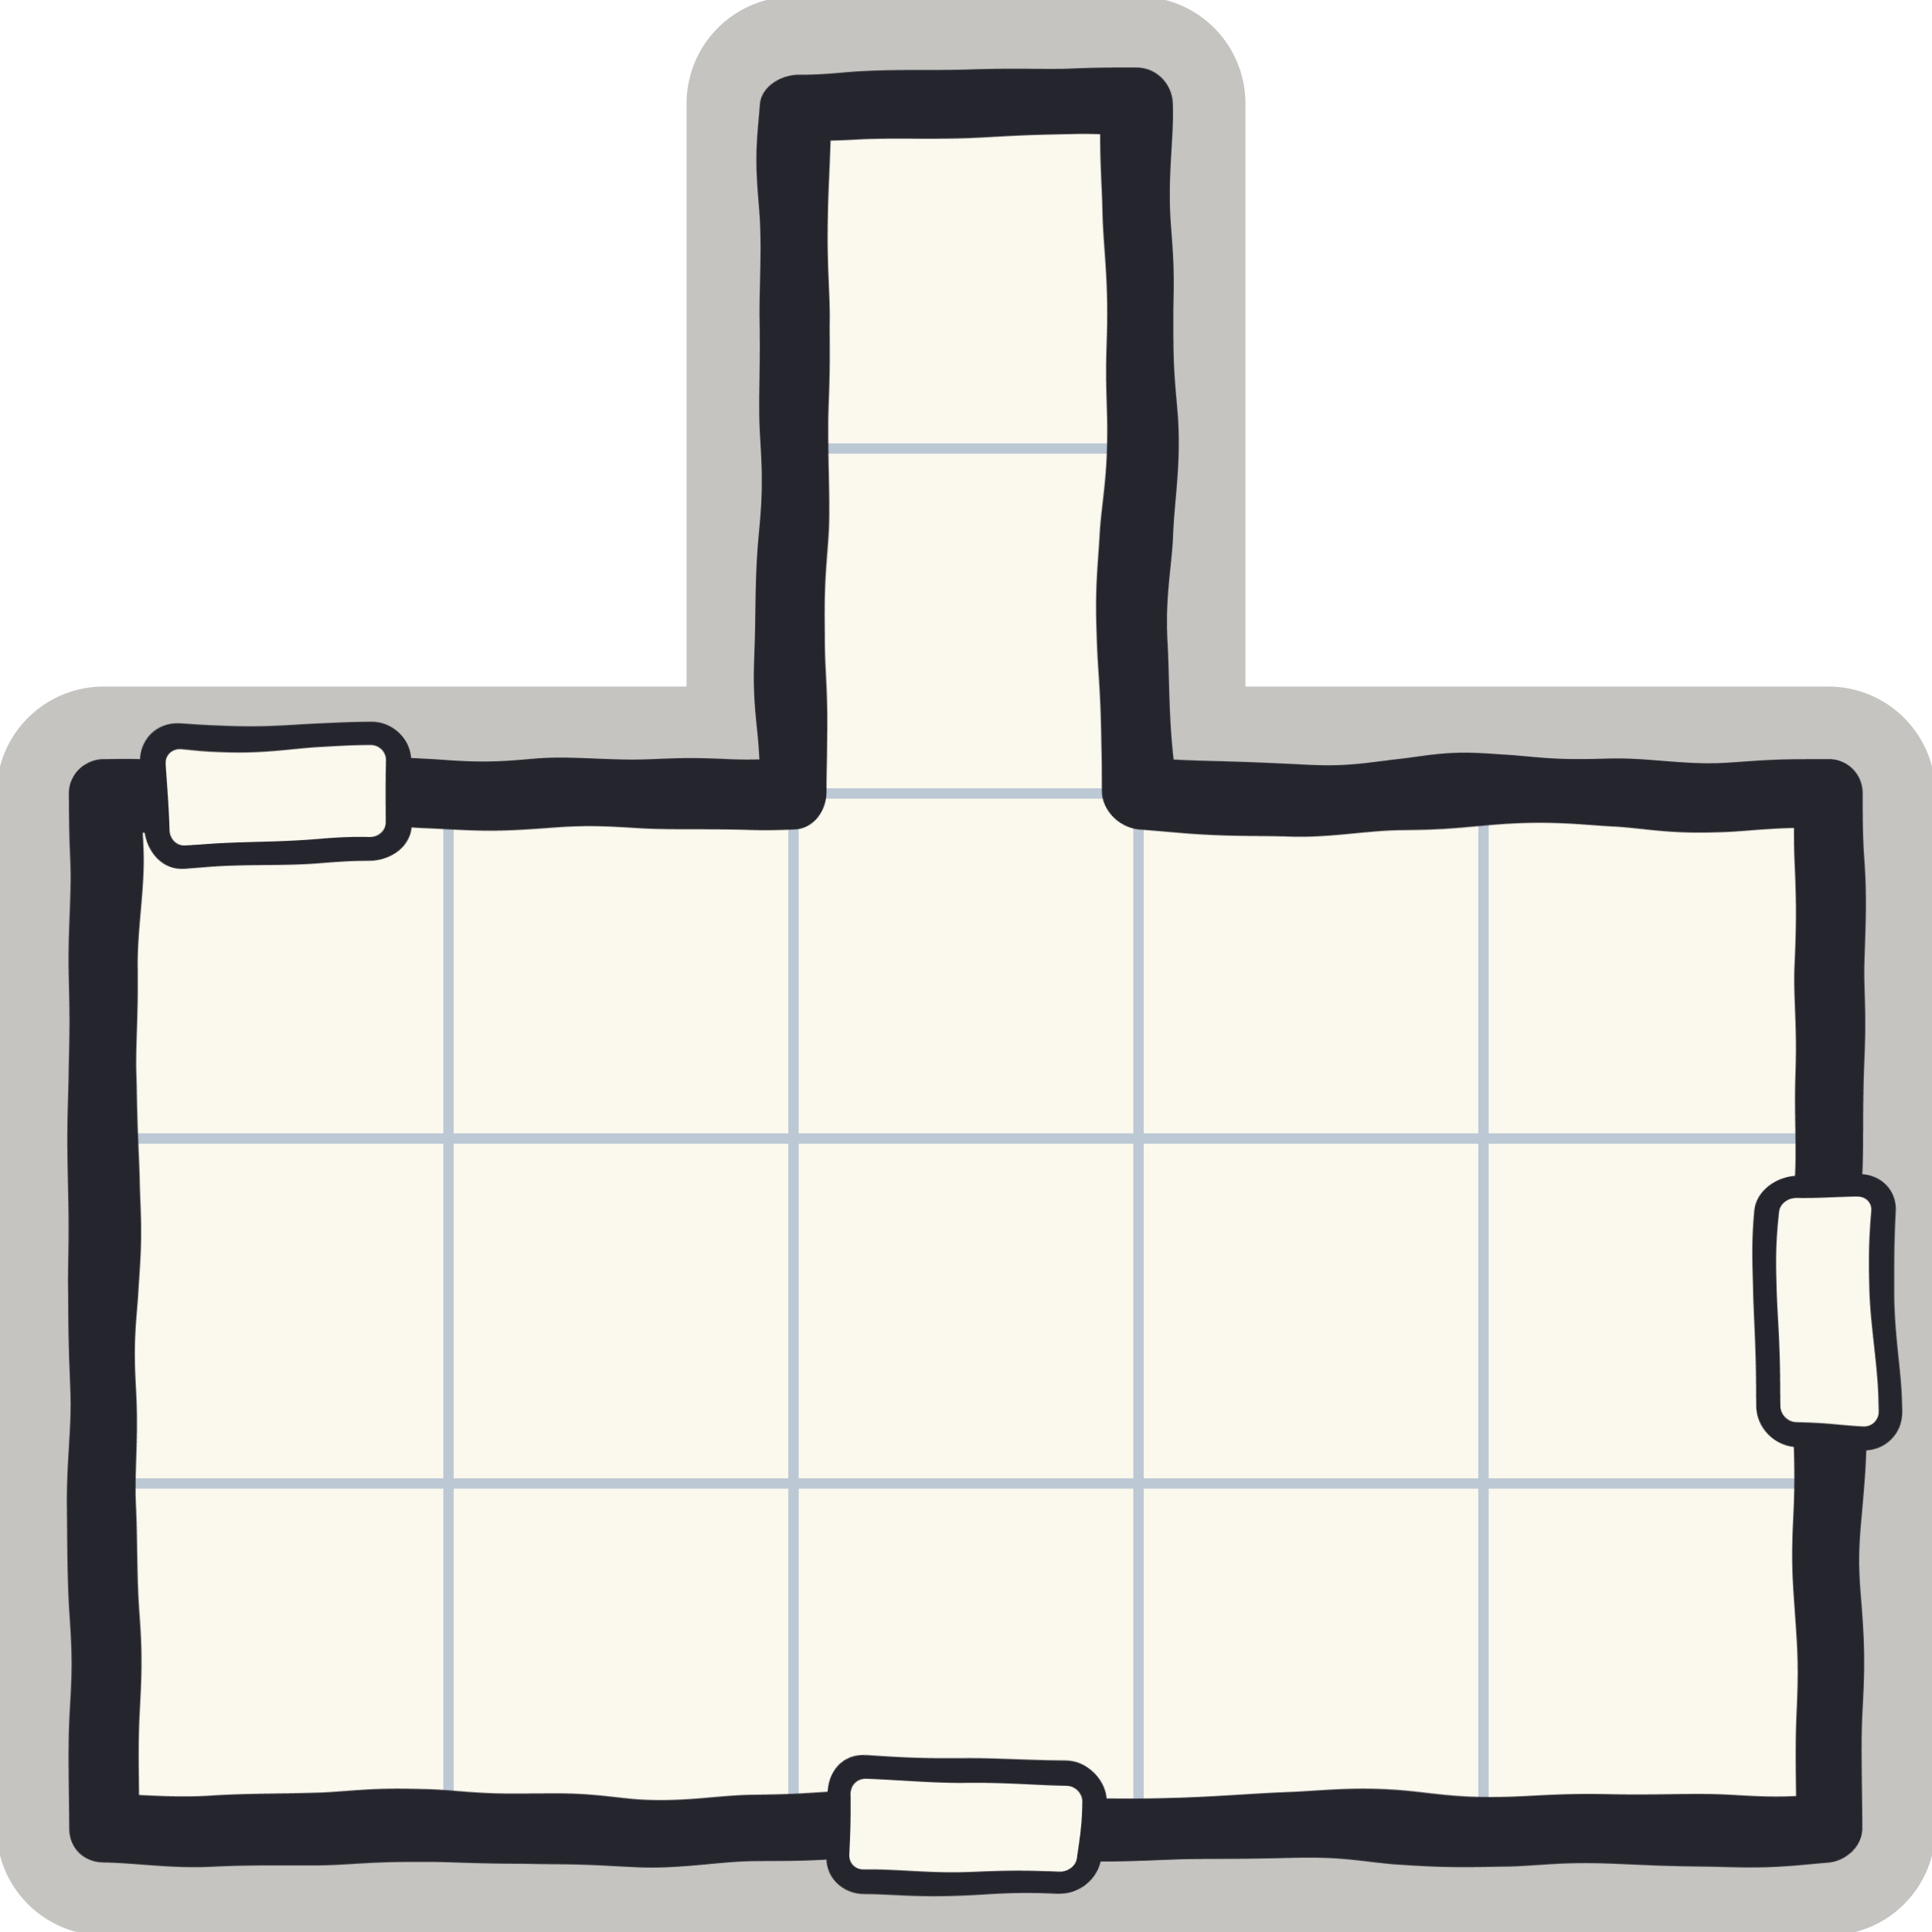
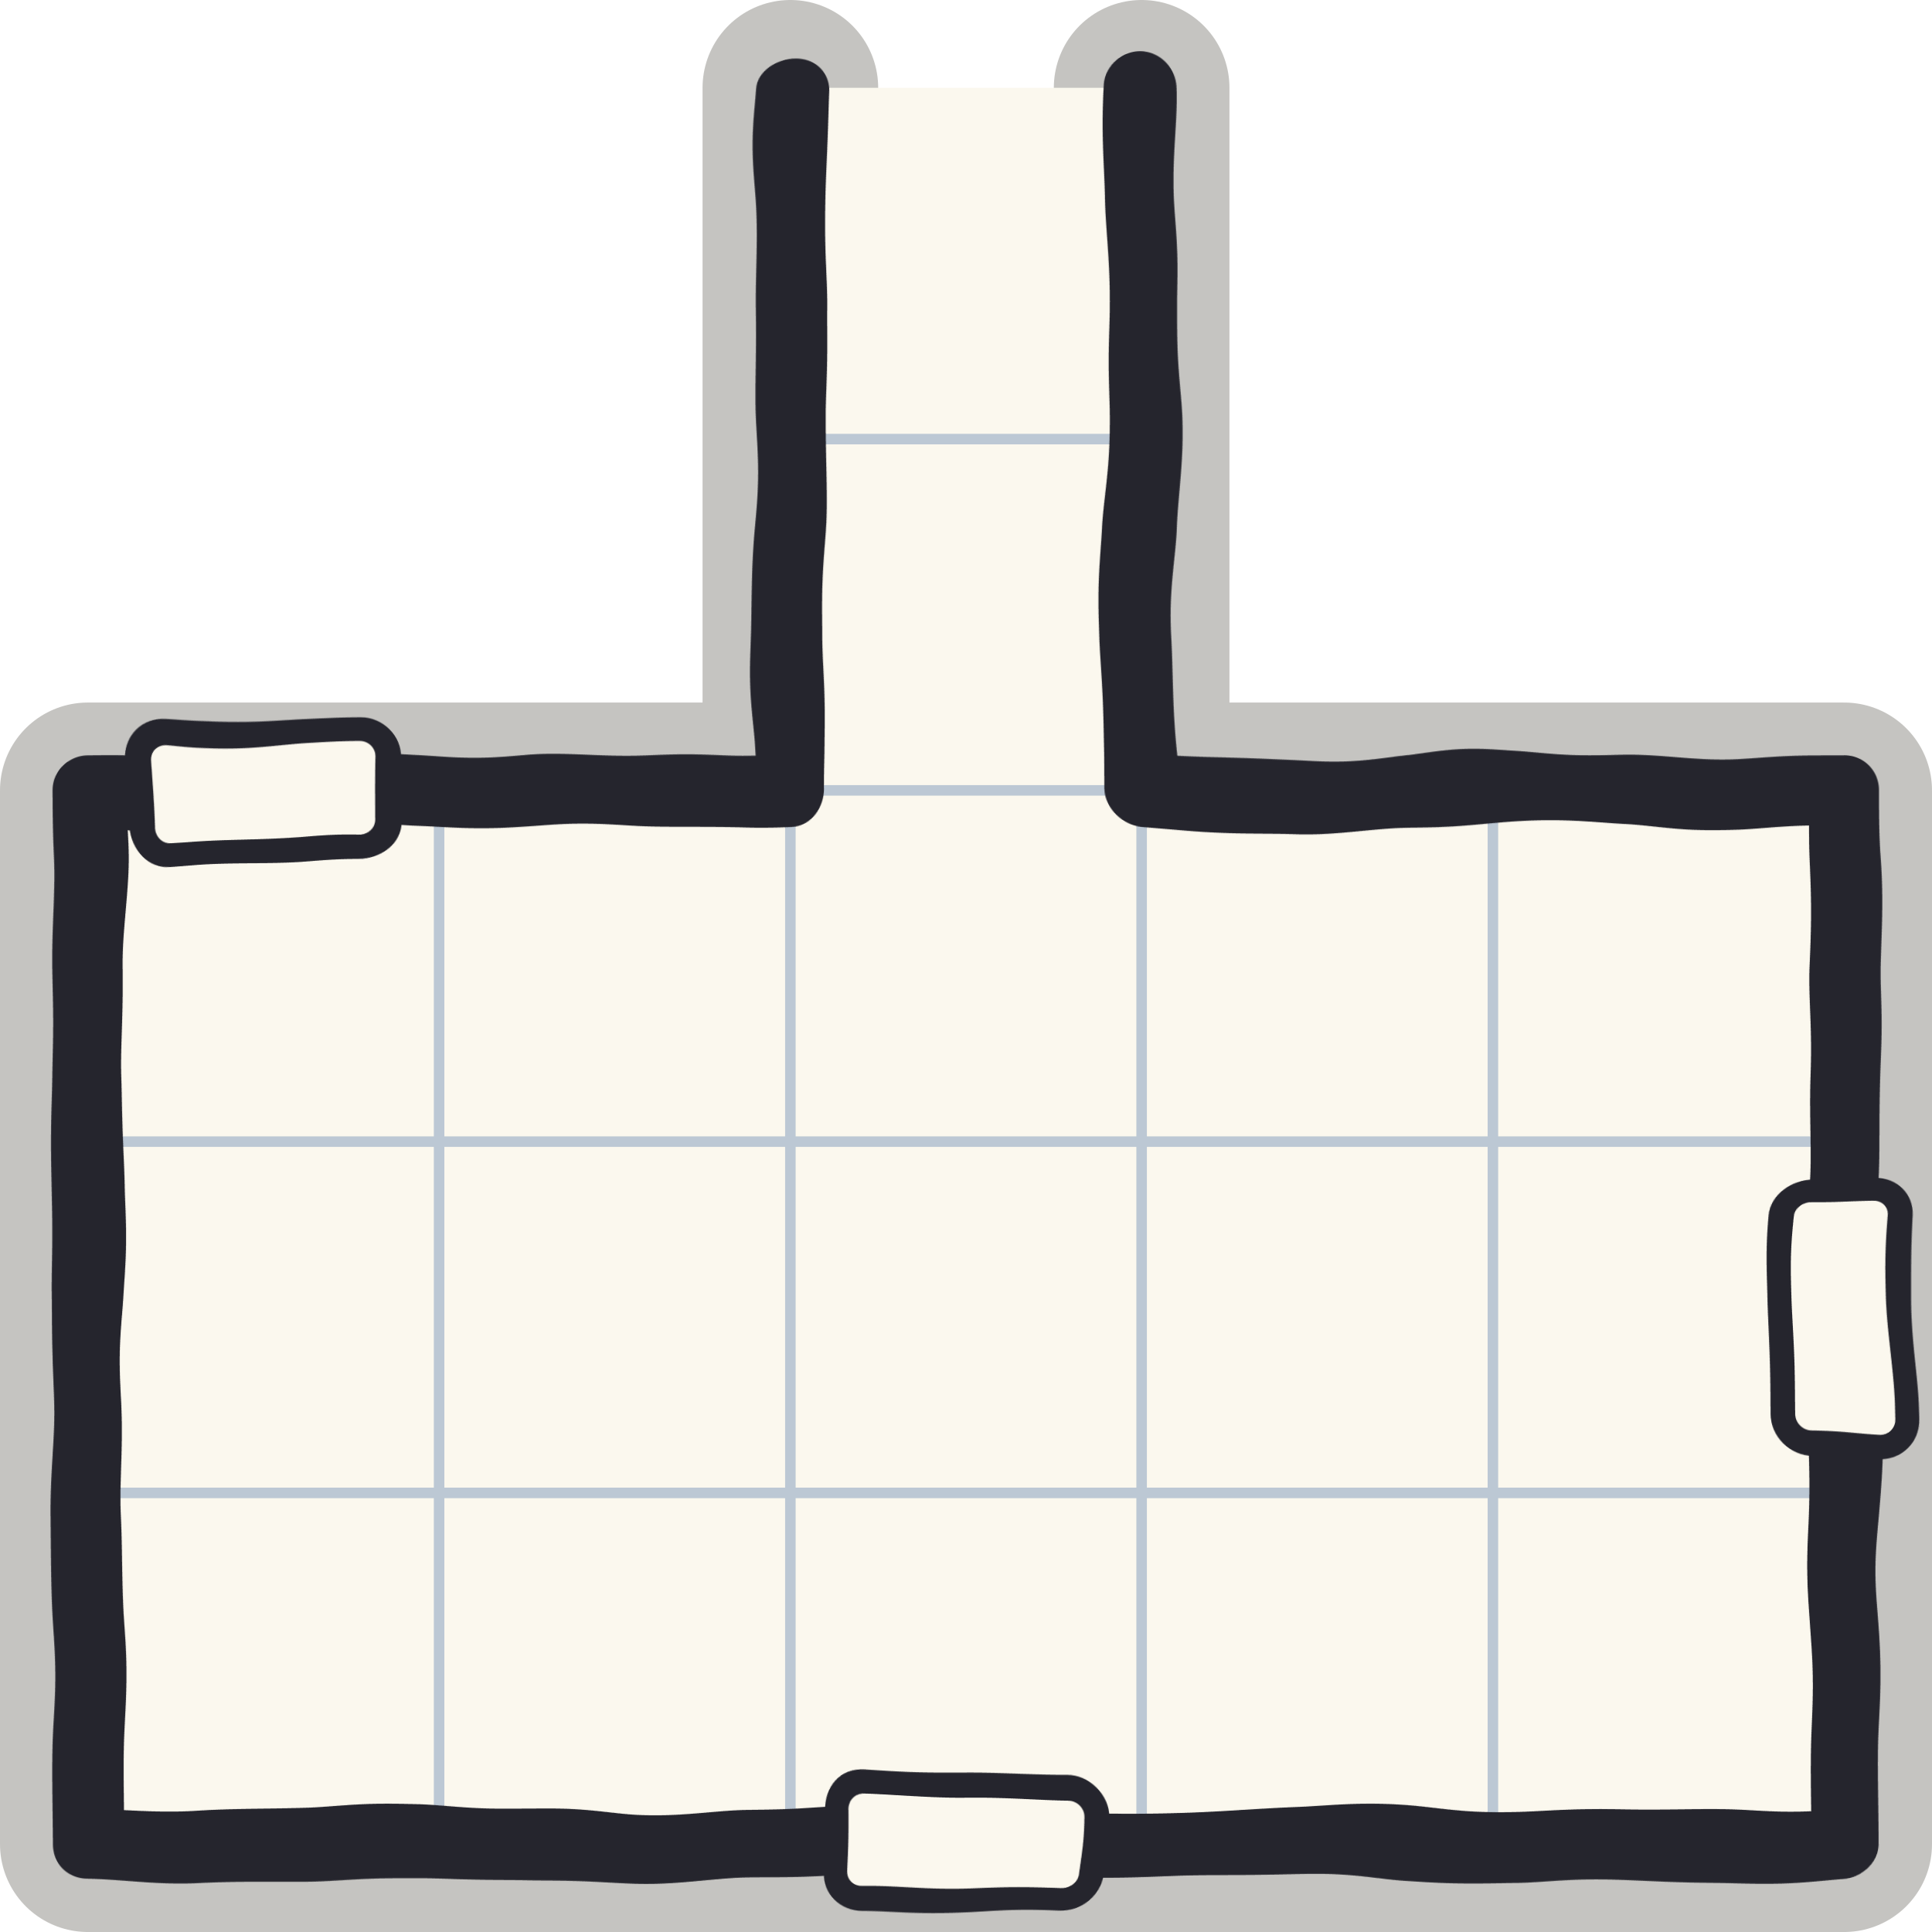
- <svg xmlns="http://www.w3.org/2000/svg" width="716.8" height="716.8" viewBox="-0.3 -0.3 5.6 5.6">
+ <svg xmlns="http://www.w3.org/2000/svg" width="704" height="704" viewBox="-0.25 -0.25 5.5 5.5">
  <defs>
    <filter id="m" x="-5%" y="-5%" width="110%" height="110%">
      <feTurbulence type="fractalNoise" baseFrequency="1.6" numOctaves="2" seed="2" result="n" />
      <feDisplacementMap in="SourceGraphic" in2="n" scale="0.07" />
    </filter>
  </defs>
-   <path d="M4 5L5 5 M5 4L5 5 M2 5L3 5 M1 2L2 2 M0 5L1 5 M0 4L0 5 M2 1L2 2 M3 1L3 2 M3 5L4 5 M5 3L5 4 M0 3L0 4 M2 0L3 0 M2 0L2 1 M3 0L3 1 M1 5L2 5 M4 2L5 2 M5 2L5 3 M0 2L1 2 M0 2L0 3 M3 2L4 2" fill="none" stroke="#8d8a84" stroke-opacity=".5" stroke-width=".62" stroke-linecap="round" stroke-linejoin="round" />
+   <path d="M4 5L5 5 M5 4L5 5 M2 5L3 5 M1 2L2 2 M0 5L1 5 M0 4L0 5 M2 1L2 2 M3 1L3 2 M3 5L4 5 M5 3L5 4 M0 3L0 4 M2 0L2 1 M3 0L3 1 M1 5L2 5 M4 2L5 2 M5 2L5 3 M0 2L1 2 M0 2L0 3 M3 2L4 2" fill="none" stroke="#8d8a84" stroke-opacity=".5" stroke-width=".5" stroke-linecap="round" stroke-linejoin="round" />
  <path d="M0 2h1v1h-1zM0 3h1v1h-1zM0 4h1v1h-1zM1 2h1v1h-1zM1 3h1v1h-1zM1 4h1v1h-1zM2 0h1v1h-1zM2 1h1v1h-1zM2 2h1v1h-1zM2 3h1v1h-1zM2 4h1v1h-1zM3 2h1v1h-1zM3 3h1v1h-1zM3 4h1v1h-1zM4 2h1v1h-1zM4 3h1v1h-1zM4 4h1v1h-1z" fill="#fbf8ee" />
  <path d="M1 2v1 M0 3h1 M1 3v1 M0 4h1 M1 4v1 M2 2v1 M1 3h1 M2 3v1 M1 4h1 M2 4v1 M2 1h1 M2 2h1 M3 2v1 M2 3h1 M3 3v1 M2 4h1 M3 4v1 M4 2v1 M3 3h1 M4 3v1 M3 4h1 M4 4v1 M4 3h1 M4 4h1" fill="none" stroke="#6f8fb5" stroke-opacity=".45" stroke-width=".03" />
  <g filter="url(#m)">
-     <path d="M4 5L5 5 M5 4L5 5 M2 5L3 5 M1 2L2 2 M0 5L1 5 M0 4L0 5 M2 1L2 2 M3 1L3 2 M3 5L4 5 M5 3L5 4 M0 3L0 4 M2 0L3 0 M2 0L2 1 M3 0L3 1 M1 5L2 5 M4 2L5 2 M5 2L5 3 M0 2L1 2 M0 2L0 3 M3 2L4 2" fill="none" stroke="#25252d" stroke-width=".2" stroke-linecap="round" stroke-linejoin="round" />
+     <path d="M4 5L5 5 M5 4L5 5 M2 5L3 5 M1 2L2 2 M0 5L1 5 M0 4L0 5 M2 1L2 2 M3 1L3 2 M3 5L4 5 M5 3L5 4 M0 3L0 4 M2 0L2 1 M3 0L3 1 M1 5L2 5 M4 2L5 2 M5 2L5 3 M0 2L1 2 M0 2L0 3 M3 2L4 2" fill="none" stroke="#25252d" stroke-width=".2" stroke-linecap="round" stroke-linejoin="round" />
    <g fill="#fbf8ee" stroke="#25252d" stroke-width=".07">
      <rect x="0.14" y="1.83" width="0.72" height="0.34" rx="0.08" />
      <rect x="2.14" y="4.83" width="0.72" height="0.34" rx="0.08" />
      <rect x="4.83" y="3.14" width="0.34" height="0.72" rx="0.08" />
    </g>
  </g>
</svg>
